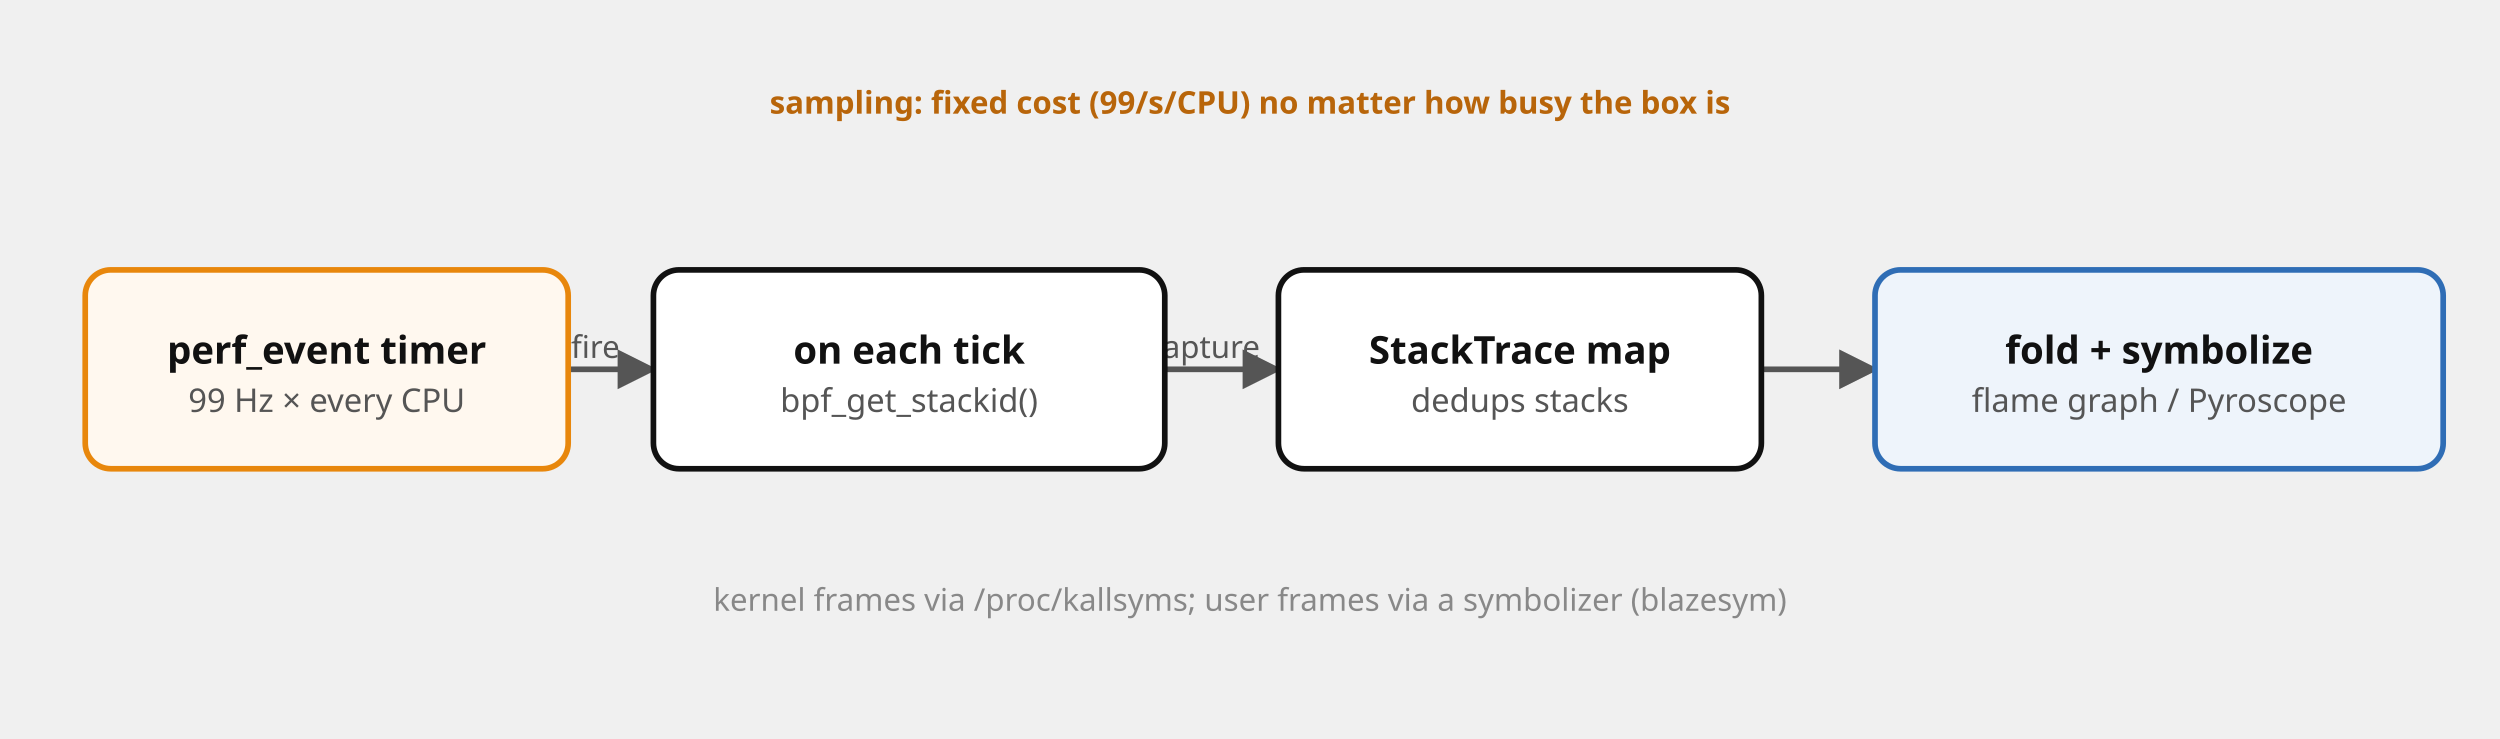
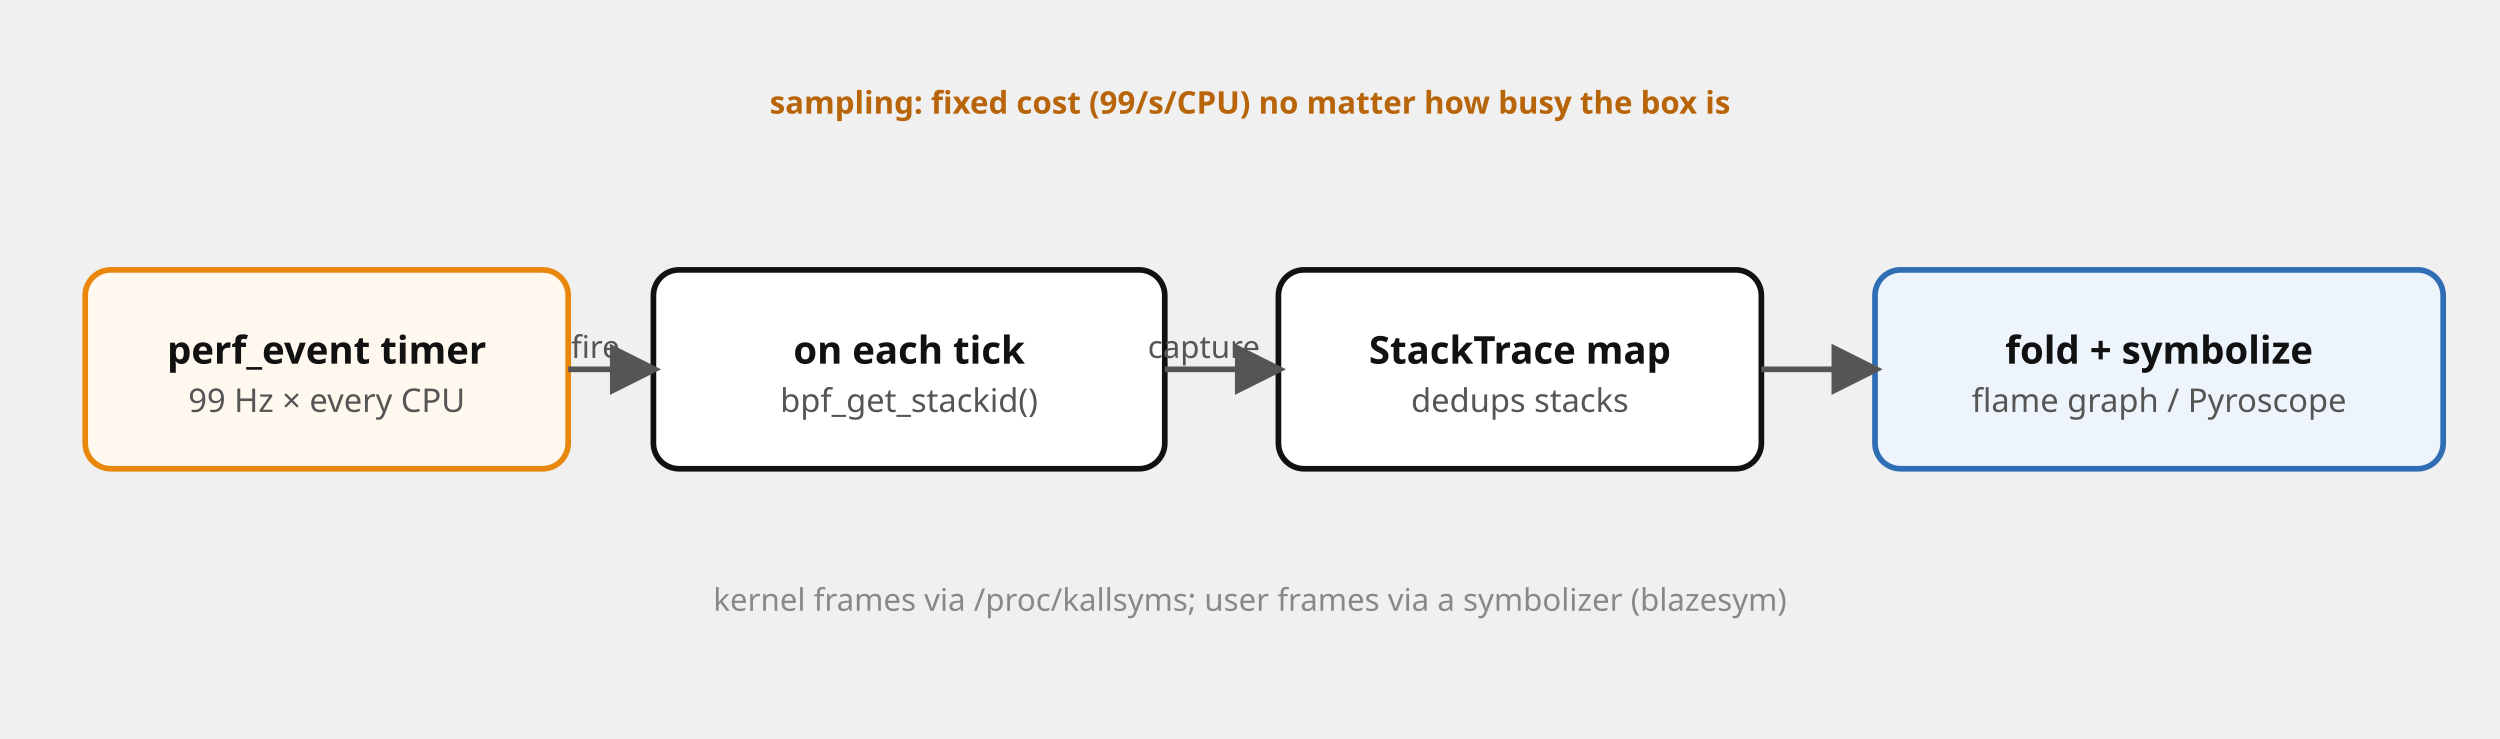
<svg xmlns="http://www.w3.org/2000/svg" viewBox="0 0 880 260" font-family="'Red Hat Text', system-ui, sans-serif" role="img">
  <defs>
-     <marker id="a" viewBox="0 0 10 10" refX="9" refY="5" markerWidth="7" markerHeight="7" orient="auto-start-reverse">
+     <marker id="a" viewBox="0 0 10 10" refX="8.5" refY="5" markerWidth="9" markerHeight="9" orient="auto-start-reverse">
      <path d="M0,0 L10,5 L0,10 z" fill="#555" />
    </marker>
-     <marker id="am" viewBox="0 0 10 10" refX="9" refY="5" markerWidth="7" markerHeight="7" orient="auto-start-reverse">
+     <marker id="am" viewBox="0 0 10 10" refX="8.5" refY="5" markerWidth="9" markerHeight="9" orient="auto-start-reverse">
      <path d="M0,0 L10,5 L0,10 z" fill="#b8650a" />
    </marker>
  </defs>
-   <path d="M200,130 L230,130" fill="none" stroke="#555" stroke-width="2" marker-end="url(#a)" />
-   <text x="201.0" y="126.0" font-size="11" fill="#555">fire</text>
-   <path d="M410,130 L450,130" fill="none" stroke="#555" stroke-width="2" marker-end="url(#a)" />
-   <text x="404.0" y="126.0" font-size="11" fill="#555">capture</text>
-   <path d="M620,130 L660,130" fill="none" stroke="#555" stroke-width="2" marker-end="url(#a)" />
  <rect x="30" y="95" width="170" height="70" rx="9" fill="#fff8ef" stroke="#e8870c" stroke-width="2" />
  <text x="115.0" y="128.0" font-size="13.5" font-weight="700" fill="#111111" text-anchor="middle">perf_event timer</text>
  <text x="115.0" y="145.0" font-size="11.5" fill="#555555" text-anchor="middle">99 Hz × every CPU</text>
  <rect x="230" y="95" width="180" height="70" rx="9" fill="#ffffff" stroke="#111111" stroke-width="2" />
  <text x="320.0" y="128.0" font-size="13.5" font-weight="700" fill="#111111" text-anchor="middle">on each tick</text>
  <text x="320.0" y="145.0" font-size="11.5" fill="#555555" text-anchor="middle">bpf_get_stackid()</text>
  <rect x="450" y="95" width="170" height="70" rx="9" fill="#ffffff" stroke="#111111" stroke-width="2" />
  <text x="535.0" y="128.0" font-size="13.5" font-weight="700" fill="#111111" text-anchor="middle">StackTrace map</text>
  <text x="535.0" y="145.0" font-size="11.5" fill="#555555" text-anchor="middle">dedups stacks</text>
  <rect x="660" y="95" width="200" height="70" rx="9" fill="#eef4fb" stroke="#2f6db5" stroke-width="2" />
  <text x="760.0" y="128.0" font-size="13.5" font-weight="700" fill="#111111" text-anchor="middle">fold + symbolize</text>
  <text x="760.0" y="145.0" font-size="11.5" fill="#555555" text-anchor="middle">flame graph / Pyroscope</text>
  <text x="440" y="40" font-size="11" fill="#b8650a" text-anchor="middle" font-weight="700">sampling: fixed cost (99/s/CPU) no matter how busy the box is</text>
  <text x="440" y="215" font-size="11" fill="#888" text-anchor="middle">kernel frames via /proc/kallsyms; user frames via a symbolizer (blazesym)</text>
+   <path d="M200,130 L230,130" fill="none" stroke="#555" stroke-width="2" marker-end="url(#a)" />
+   <text x="201.0" y="126.0" font-size="11" fill="#555">fire</text>
+   <path d="M410,130 L450,130" fill="none" stroke="#555" stroke-width="2" marker-end="url(#a)" />
+   <text x="404.0" y="126.0" font-size="11" fill="#555">capture</text>
+   <path d="M620,130 L660,130" fill="none" stroke="#555" stroke-width="2" marker-end="url(#a)" />
</svg>
